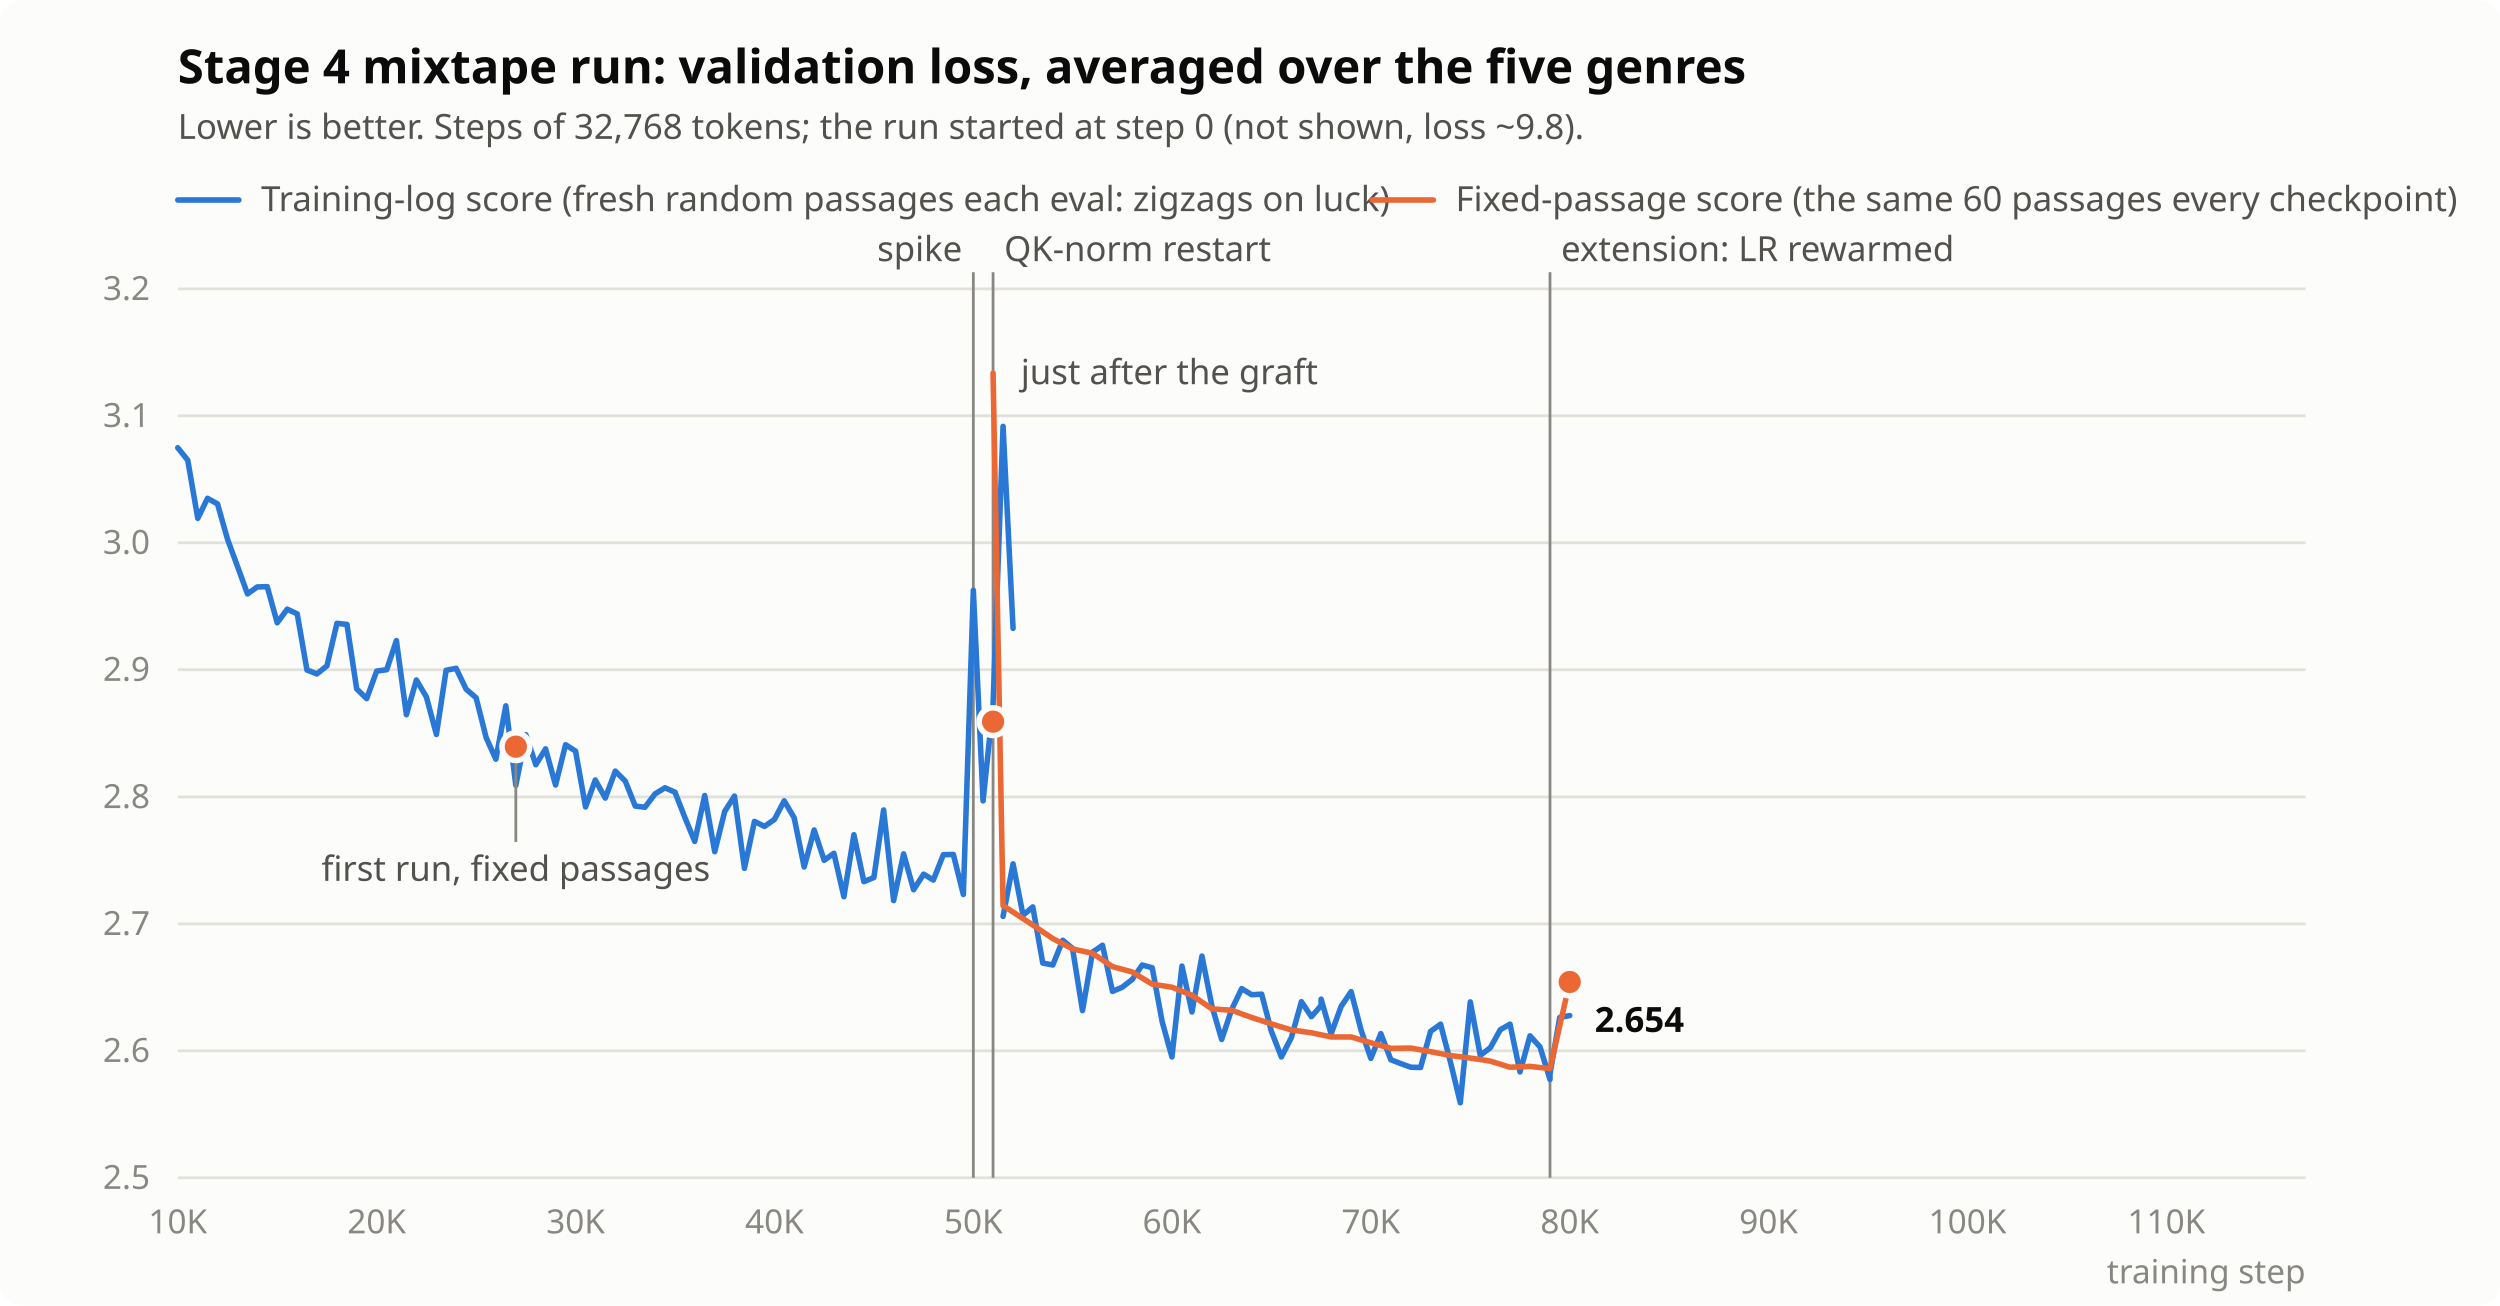
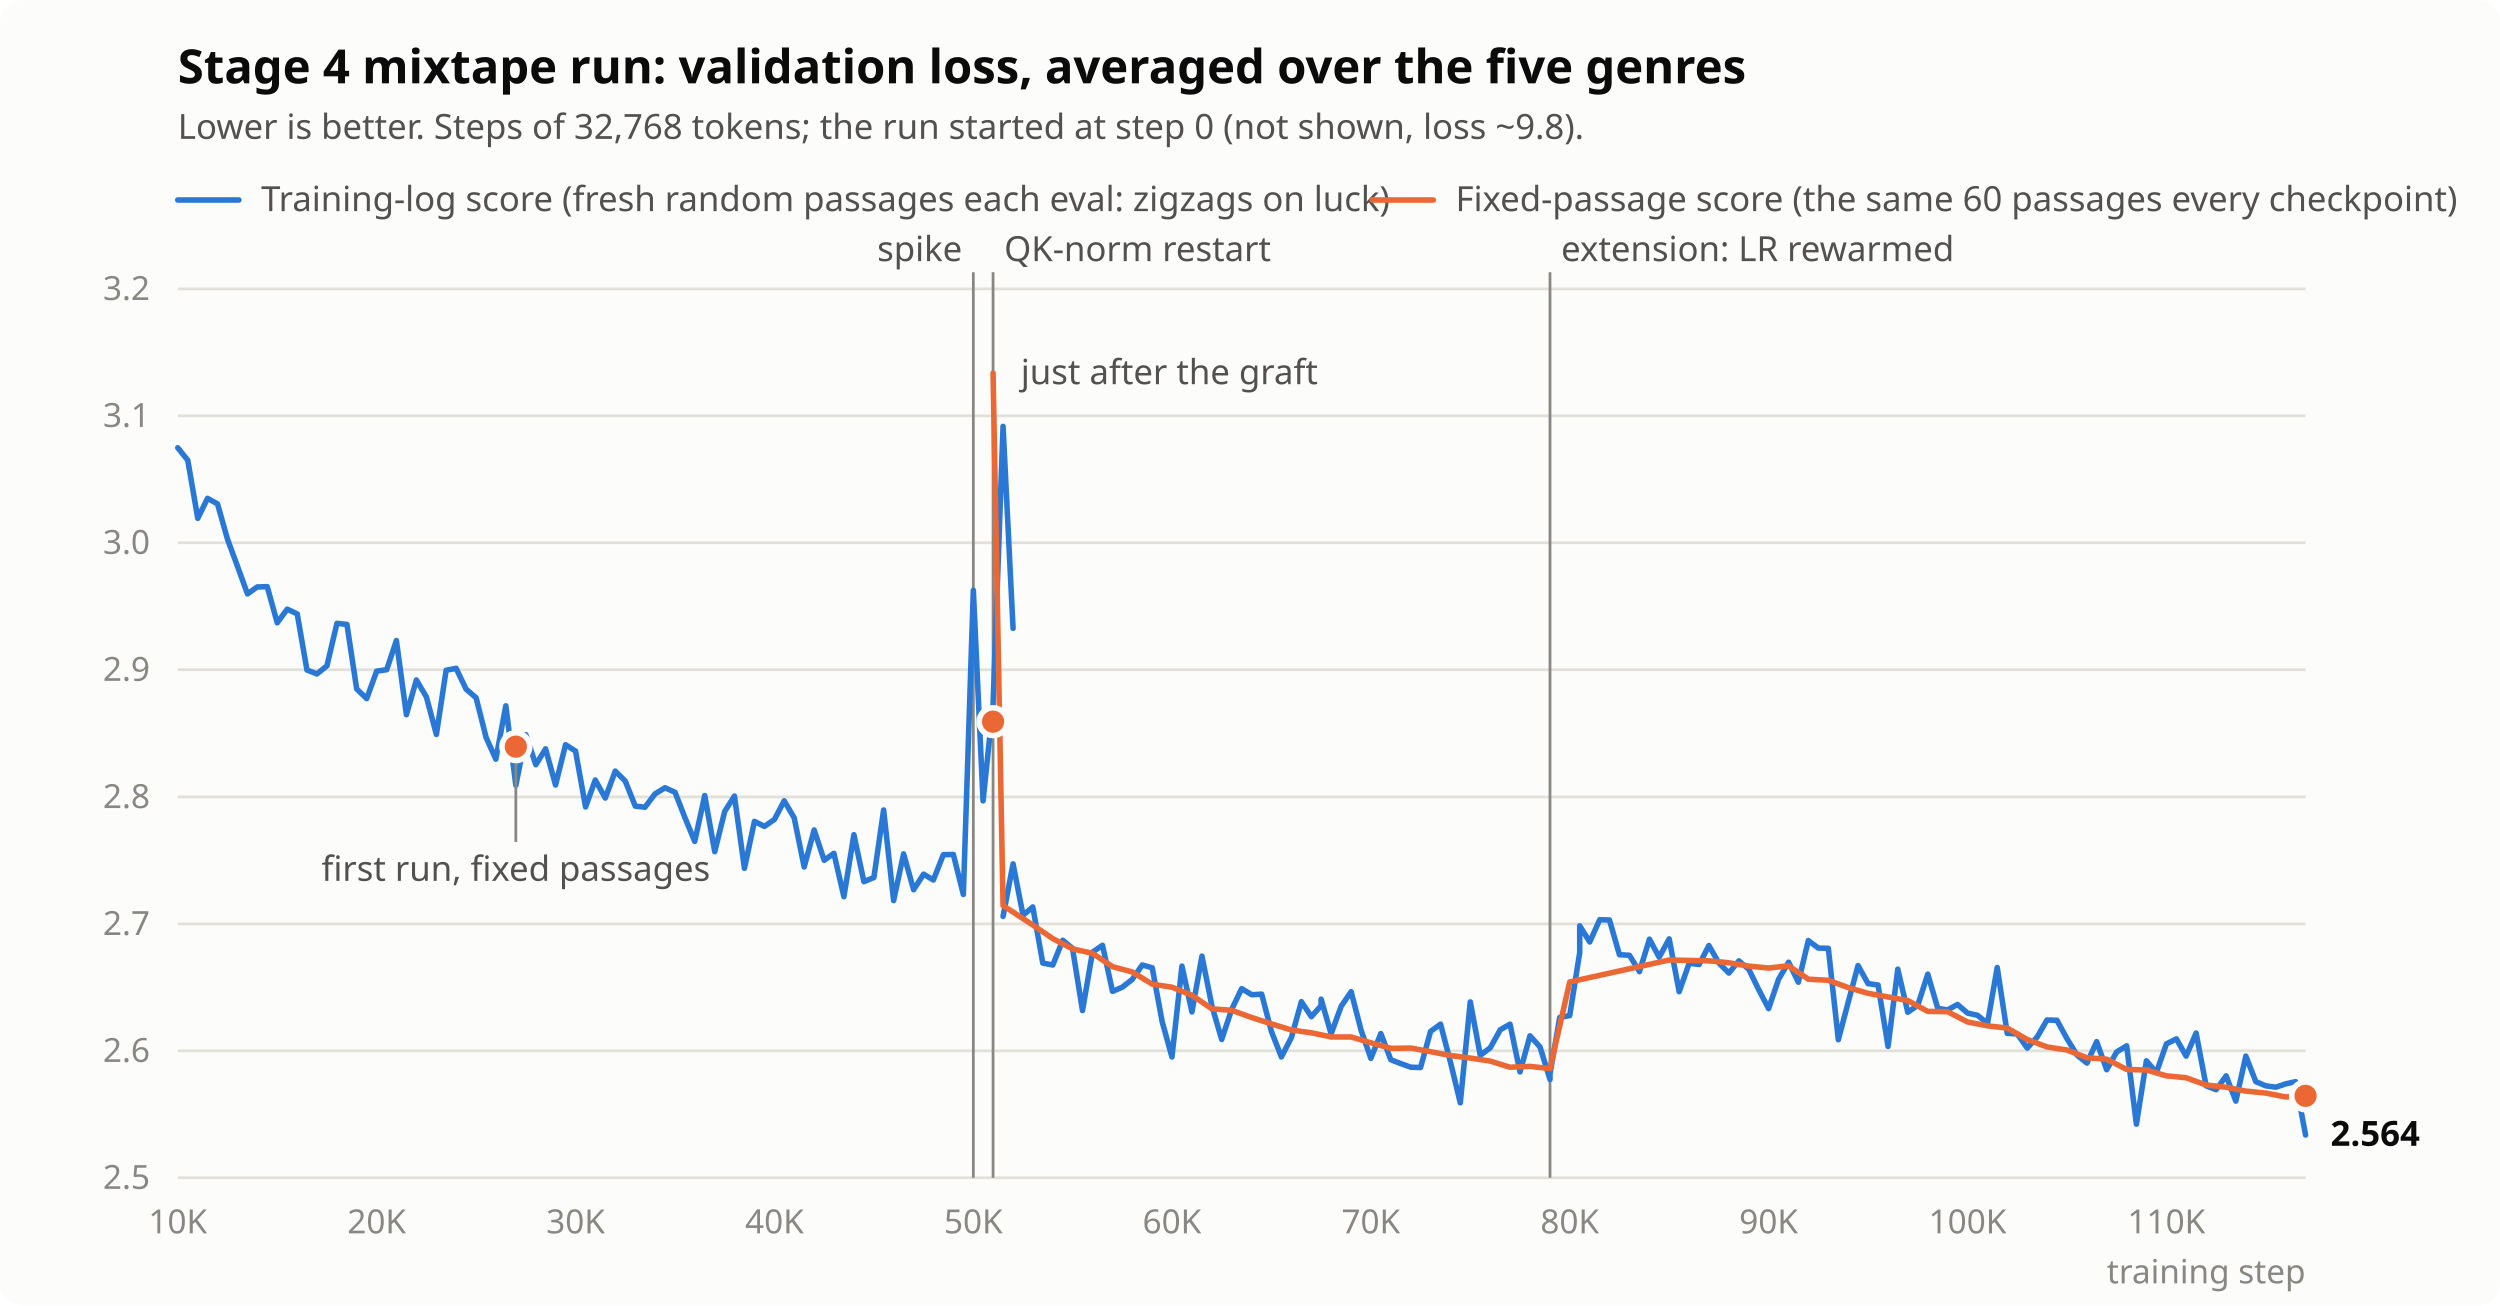
<svg xmlns="http://www.w3.org/2000/svg" viewBox="0 0 900 470" width="900" height="470" role="img" aria-labelledby="t d">
  <style>
  .surface { fill: #fcfcfb; }
  .title { fill: #0b0b0b; font: 600 17px system-ui, 'Segoe UI', sans-serif; }
  .sub, .note { fill: #52514e; font: 12.5px system-ui, 'Segoe UI', sans-serif; }
  .tick { fill: #898781; font: 12px system-ui, 'Segoe UI', sans-serif; }
  .value { fill: #0b0b0b; font: 600 12.5px system-ui, 'Segoe UI', sans-serif; }
  .grid { stroke: #e1e0d9; stroke-width: 1; }
  .event { stroke: #898781; stroke-width: 1; }
  .s1 { stroke: #2a78d6; } .s1f { fill: #2a78d6; }
  .s2 { stroke: #eb6834; } .s2f { fill: #eb6834; }
  .line { fill: none; stroke-width: 2; stroke-linejoin: round; stroke-linecap: round; }
  .ring { stroke: #fcfcfb; stroke-width: 2; }
  @media (prefers-color-scheme: dark) {
    .surface { fill: #1a1a19; }
    .title, .value { fill: #f0efec; }
    .sub, .note { fill: #c3c2b7; }
    .grid { stroke: #2c2c2a; }
    .s1 { stroke: #3987e5; } .s1f { fill: #3987e5; }
    .s2 { stroke: #d95926; } .s2f { fill: #d95926; }
    .ring { stroke: #1a1a19; }
  }
</style>
  <rect class="surface" width="900" height="470" rx="8" />
  <text class="title" x="64" y="30">Stage 4 mixtape run: validation loss, averaged over the five genres</text>
  <text class="sub" x="64" y="50">Lower is better. Steps of 32,768 tokens; the run started at step 0 (not shown, loss ~9.8).</text>
  <line class="line s1" x1="64" y1="72" x2="86" y2="72" />
  <text class="sub" x="94" y="76">Training-log score (fresh random passages each eval: zigzags on luck)</text>
  <line class="line s2" x1="494" y1="72" x2="516" y2="72" />
  <text class="sub" x="524" y="76">Fixed-passage score (the same 60 passages every checkpoint)</text>
  <line class="grid" x1="64" y1="424.0" x2="830" y2="424.0" />
  <text class="tick" x="54" y="428.0" text-anchor="end">2.5</text>
  <line class="grid" x1="64" y1="378.3" x2="830" y2="378.3" />
  <text class="tick" x="54" y="382.3" text-anchor="end">2.6</text>
  <line class="grid" x1="64" y1="332.6" x2="830" y2="332.6" />
  <text class="tick" x="54" y="336.6" text-anchor="end">2.7</text>
  <line class="grid" x1="64" y1="286.9" x2="830" y2="286.9" />
  <text class="tick" x="54" y="290.9" text-anchor="end">2.8</text>
  <line class="grid" x1="64" y1="241.1" x2="830" y2="241.1" />
  <text class="tick" x="54" y="245.1" text-anchor="end">2.9</text>
  <line class="grid" x1="64" y1="195.4" x2="830" y2="195.4" />
  <text class="tick" x="54" y="199.4" text-anchor="end">3.0</text>
  <line class="grid" x1="64" y1="149.7" x2="830" y2="149.7" />
  <text class="tick" x="54" y="153.7" text-anchor="end">3.1</text>
  <line class="grid" x1="64" y1="104.0" x2="830" y2="104.0" />
  <text class="tick" x="54" y="108.0" text-anchor="end">3.2</text>
  <text class="tick" x="64.0" y="444" text-anchor="middle">10K</text>
  <text class="tick" x="135.6" y="444" text-anchor="middle">20K</text>
  <text class="tick" x="207.2" y="444" text-anchor="middle">30K</text>
  <text class="tick" x="278.8" y="444" text-anchor="middle">40K</text>
  <text class="tick" x="350.4" y="444" text-anchor="middle">50K</text>
  <text class="tick" x="421.9" y="444" text-anchor="middle">60K</text>
  <text class="tick" x="493.5" y="444" text-anchor="middle">70K</text>
  <text class="tick" x="565.1" y="444" text-anchor="middle">80K</text>
  <text class="tick" x="636.7" y="444" text-anchor="middle">90K</text>
  <text class="tick" x="708.3" y="444" text-anchor="middle">100K</text>
  <text class="tick" x="779.9" y="444" text-anchor="middle">110K</text>
  <text class="tick" x="830" y="462" text-anchor="end">training step</text>
  <line class="event" x1="350.4" y1="98" x2="350.4" y2="424" />
  <text class="note" x="346.4" y="94" text-anchor="end">spike</text>
  <line class="event" x1="357.5" y1="98" x2="357.5" y2="424" />
  <text class="note" x="361.5" y="94" text-anchor="start">QK-norm restart</text>
  <line class="event" x1="558.0" y1="98" x2="558.0" y2="424" />
  <text class="note" x="562.0" y="94" text-anchor="start">extension: LR rewarmed</text>
  <path class="line s1" d="M64.0,161.2 L67.6,165.7 L71.2,186.6 L74.7,179.4 L78.3,181.4 L81.9,194.1 L85.5,203.9 L89.1,213.8 L92.6,211.3 L96.2,211.2 L99.8,224.2 L103.4,219.3 L107.0,221.0 L110.5,241.2 L114.1,242.6 L117.7,239.7 L121.3,224.4 L124.9,224.8 L128.4,248.0 L132.0,251.5 L135.6,241.6 L139.2,241.1 L142.7,230.6 L146.3,257.3 L149.9,244.8 L153.5,250.9 L157.1,264.4 L160.6,241.3 L164.2,240.6 L167.8,248.1 L171.4,251.2 L175.0,265.5 L178.5,273.3 L182.1,254.1 L185.7,282.7 L189.3,264.5 L192.9,275.3 L196.4,269.6 L200.0,282.6 L203.6,268.1 L207.2,270.4 L210.8,290.5 L214.3,280.8 L217.9,287.3 L221.5,277.6 L225.1,281.2 L228.7,290.2 L232.2,290.6 L235.8,285.8 L239.4,283.6 L243.0,285.2 L246.6,294.4 L250.1,302.9 L253.7,286.4 L257.3,306.6 L260.9,292.1 L264.4,286.6 L268.0,312.6 L271.6,295.7 L275.2,297.5 L278.8,295.0 L282.3,288.3 L285.9,294.4 L289.5,312.1 L293.1,298.8 L296.7,309.7 L300.2,307.2 L303.8,322.8 L307.4,300.5 L311.0,317.4 L314.6,315.9 L318.1,291.6 L321.7,324.2 L325.3,307.4 L328.9,320.3 L332.5,314.7 L336.0,316.8 L339.6,307.7 L343.2,307.6 L346.8,322.0 L350.4,212.5 L353.9,288.3 L357.5,253.7 L361.1,153.5 L364.7,226.2" />
-   <path class="line s1" d="M361.1,329.9 L364.7,311.0 L368.3,329.5 L371.8,326.5 L375.4,346.7 L379.0,347.4 L382.6,338.5 L386.1,341.4 L389.7,363.8 L393.3,342.8 L396.9,340.3 L400.5,356.9 L404.0,355.4 L407.6,352.6 L411.2,347.4 L414.8,348.4 L418.4,367.9 L421.9,380.5 L425.5,347.8 L429.1,364.3 L432.7,344.2 L436.3,362.2 L439.8,374.2 L443.4,363.4 L447.0,355.9 L450.6,358.1 L454.2,357.9 L457.7,371.3 L461.3,380.5 L464.9,373.5 L468.5,360.6 L472.1,366.0 L475.6,362.0 L475.6,359.7 L479.2,372.2 L482.8,362.3 L486.4,357.0 L490.0,370.9 L493.5,381.0 L497.1,372.1 L500.7,381.5 L504.3,382.9 L507.9,384.2 L511.4,384.3 L515.0,371.3 L518.6,368.7 L522.2,382.5 L525.7,397.0 L529.3,360.7 L532.9,379.9 L536.5,377.2 L540.1,370.7 L543.6,368.7 L547.2,385.9 L550.8,372.9 L554.4,376.9 L558.0,388.6 L558.0,386.6 L561.5,366.3 L565.1,365.6" />
-   <path class="line s2" d="M357.5,134.3 L361.1,326.0 L371.8,333.0 L379.0,337.9 L386.1,341.6 L393.3,343.2 L400.5,348.0 L407.6,349.9 L414.8,354.3 L421.9,355.4 L429.1,358.3 L436.3,363.2 L443.4,363.7 L450.6,366.3 L457.7,368.6 L464.9,370.8 L472.1,371.8 L479.2,373.3 L486.4,373.3 L493.5,375.4 L500.7,377.4 L507.9,377.3 L515.0,378.6 L522.2,380.0 L529.3,380.9 L536.5,382.0 L543.6,384.2 L550.8,383.9 L558.0,384.7 L558.0,384.7 L565.1,353.5" />
+   <path class="line s1" d="M361.1,329.9 L364.7,311.0 L368.3,329.5 L371.8,326.5 L375.4,346.7 L379.0,347.4 L382.6,338.5 L386.1,341.4 L389.7,363.8 L393.3,342.8 L396.9,340.3 L400.5,356.9 L404.0,355.4 L407.6,352.6 L411.2,347.4 L414.8,348.4 L418.4,367.9 L421.9,380.5 L425.5,347.8 L429.1,364.3 L432.7,344.2 L436.3,362.2 L439.8,374.2 L443.4,363.4 L447.0,355.9 L450.6,358.1 L454.2,357.9 L457.7,371.3 L461.3,380.5 L464.9,373.5 L468.5,360.6 L472.1,366.0 L475.6,362.0 L475.6,359.7 L479.2,372.2 L482.8,362.3 L486.4,357.0 L490.0,370.9 L493.5,381.0 L497.1,372.1 L500.7,381.5 L504.3,382.9 L507.9,384.2 L511.4,384.3 L515.0,371.3 L518.6,368.7 L522.2,382.5 L525.7,397.0 L529.3,360.7 L532.9,379.9 L536.5,377.2 L540.1,370.7 L543.6,368.7 L547.2,385.9 L550.8,372.9 L554.4,376.9 L558.0,388.6 L558.0,386.6 L561.5,366.3 L565.1,365.6 L568.7,342.9 L568.7,333.3 L572.3,339.1 L575.9,331.1 L579.4,331.2 L583.0,343.7 L586.6,343.9 L590.2,349.8 L593.8,338.1 L597.3,344.6 L600.9,338.0 L604.5,357.0 L608.1,346.8 L611.7,347.2 L615.2,340.4 L618.8,346.7 L622.4,350.3 L626.0,345.9 L629.6,349.0 L633.1,356.2 L636.7,363.1 L640.3,352.5 L643.9,346.4 L647.4,353.6 L651.0,338.6 L654.6,341.3 L658.2,341.4 L661.8,374.3 L665.3,361.0 L668.9,347.6 L672.5,354.1 L676.1,354.6 L679.7,376.7 L683.2,348.9 L686.8,364.4 L690.4,361.9 L694.0,350.7 L697.6,363.0 L701.1,363.6 L704.7,361.6 L708.3,364.7 L711.9,365.5 L715.5,368.4 L719.0,348.3 L722.6,372.0 L726.2,372.2 L729.8,377.3 L733.4,373.3 L736.9,367.2 L740.5,367.3 L744.1,373.9 L747.7,379.8 L751.3,382.7 L754.8,375.0 L758.4,385.1 L762.0,378.7 L765.6,376.5 L769.1,404.7 L772.7,381.9 L776.3,386.1 L779.9,375.8 L783.5,374.0 L787.0,380.2 L790.6,371.9 L794.2,390.9 L797.8,392.3 L801.4,387.3 L804.9,396.4 L808.5,380.2 L812.1,389.4 L815.7,390.9 L819.3,391.4 L822.8,390.2 L826.4,389.4 L830.0,408.6" />
+   <path class="line s2" d="M357.5,134.3 L361.1,326.0 L371.8,333.0 L379.0,337.9 L386.1,341.6 L393.3,343.2 L400.5,348.0 L407.6,349.9 L414.8,354.3 L421.9,355.4 L429.1,358.3 L436.3,363.2 L443.4,363.7 L450.6,366.3 L457.7,368.6 L464.9,370.8 L472.1,371.8 L479.2,373.3 L486.4,373.3 L493.5,375.4 L500.7,377.4 L507.9,377.3 L515.0,378.6 L522.2,380.0 L529.3,380.9 L536.5,382.0 L543.6,384.2 L550.8,383.9 L558.0,384.7 L558.0,384.7 L565.1,353.5 L600.9,345.6 L615.2,345.9 L622.4,346.6 L629.6,347.8 L636.7,348.5 L643.9,347.7 L651.0,352.5 L658.2,352.9 L665.3,355.5 L672.5,357.6 L679.7,358.9 L686.8,360.2 L694.0,364.1 L701.1,364.2 L708.3,367.9 L715.5,369.3 L722.6,370.1 L729.8,374.2 L736.9,376.9 L744.1,378.0 L751.3,380.8 L758.4,381.3 L765.6,385.0 L772.7,385.2 L779.9,387.3 L787.0,388.0 L794.2,390.6 L801.4,391.4 L808.5,392.8 L815.7,393.5 L822.8,394.9 L830.0,394.5" />
  <circle class="s2f ring" cx="185.7" cy="268.8" r="5" />
  <circle class="s2f ring" cx="357.5" cy="259.8" r="5" />
  <line class="event" x1="185.7" y1="274.8" x2="185.7" y2="303.1" />
  <text class="note" x="185.7" y="317.1" text-anchor="middle">first run, fixed passages</text>
  <text class="note" x="367.5" y="138.3">just after the graft</text>
-   <circle class="s2f ring" cx="565.1" cy="353.5" r="5" />
-   <text class="value" x="574.1" y="371.5">2.654</text>
+   <circle class="s2f ring" cx="830.0" cy="394.5" r="5" />
+   <text class="value" x="839.0" y="412.5">2.564</text>
</svg>
